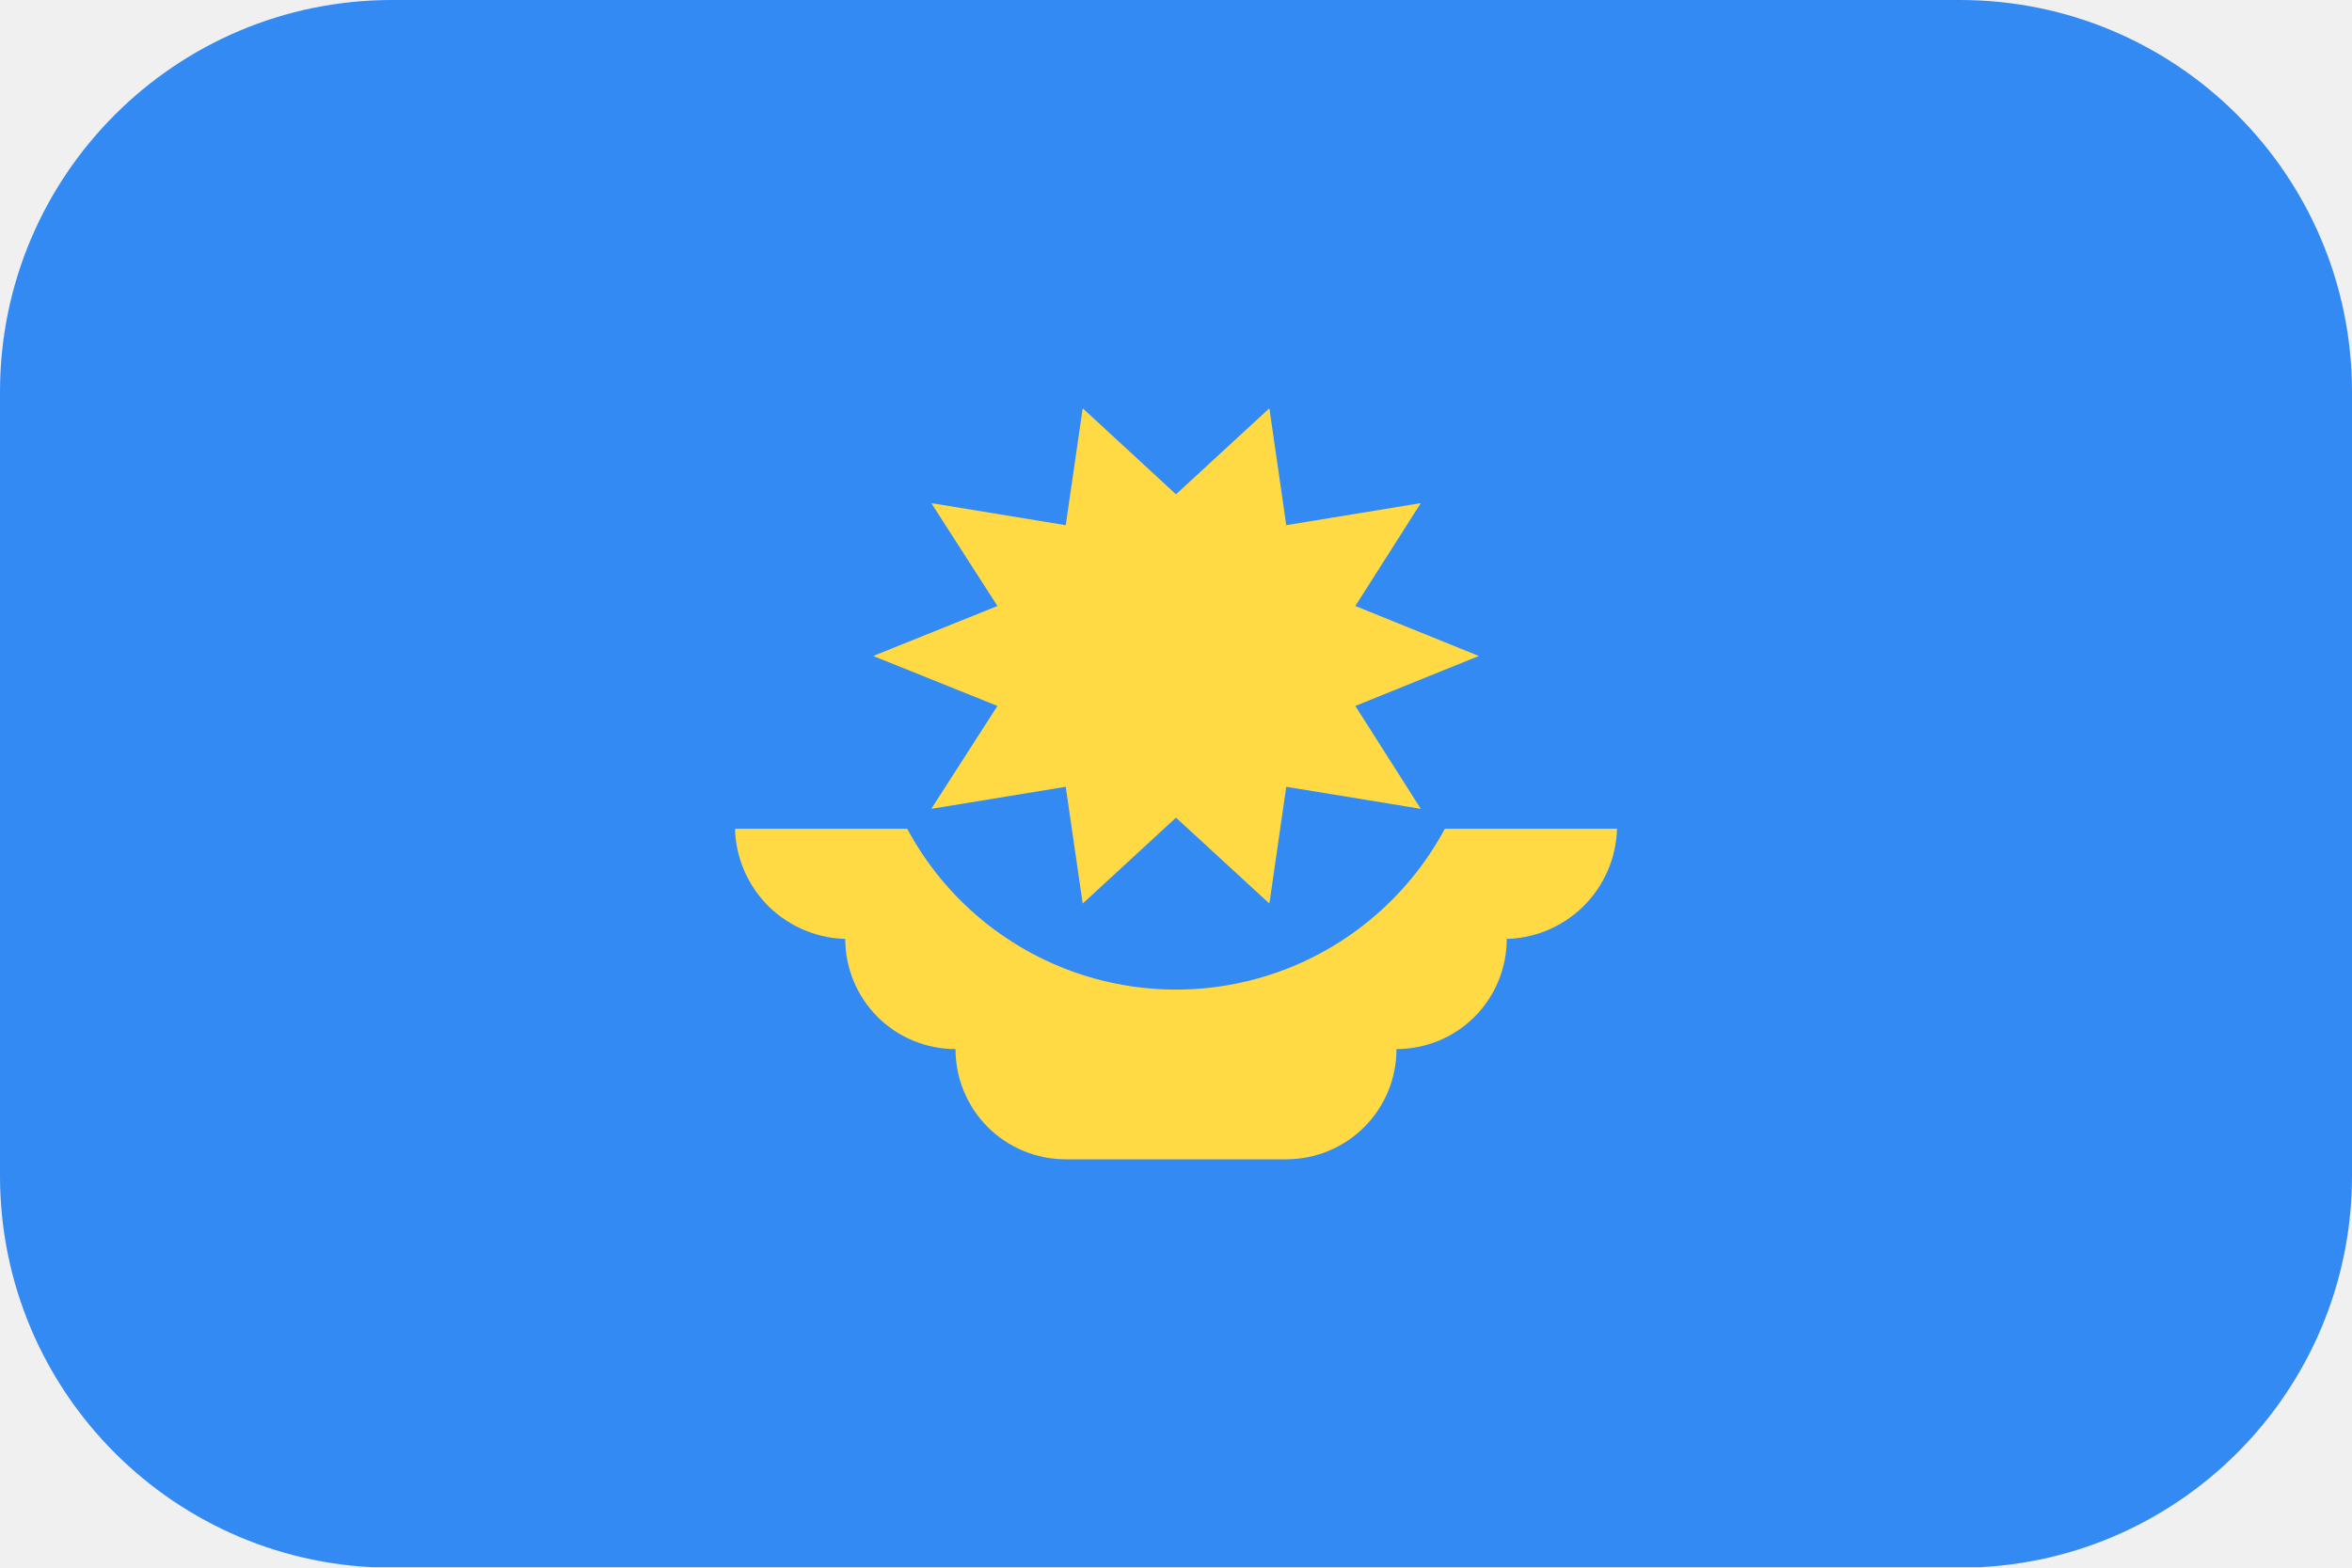
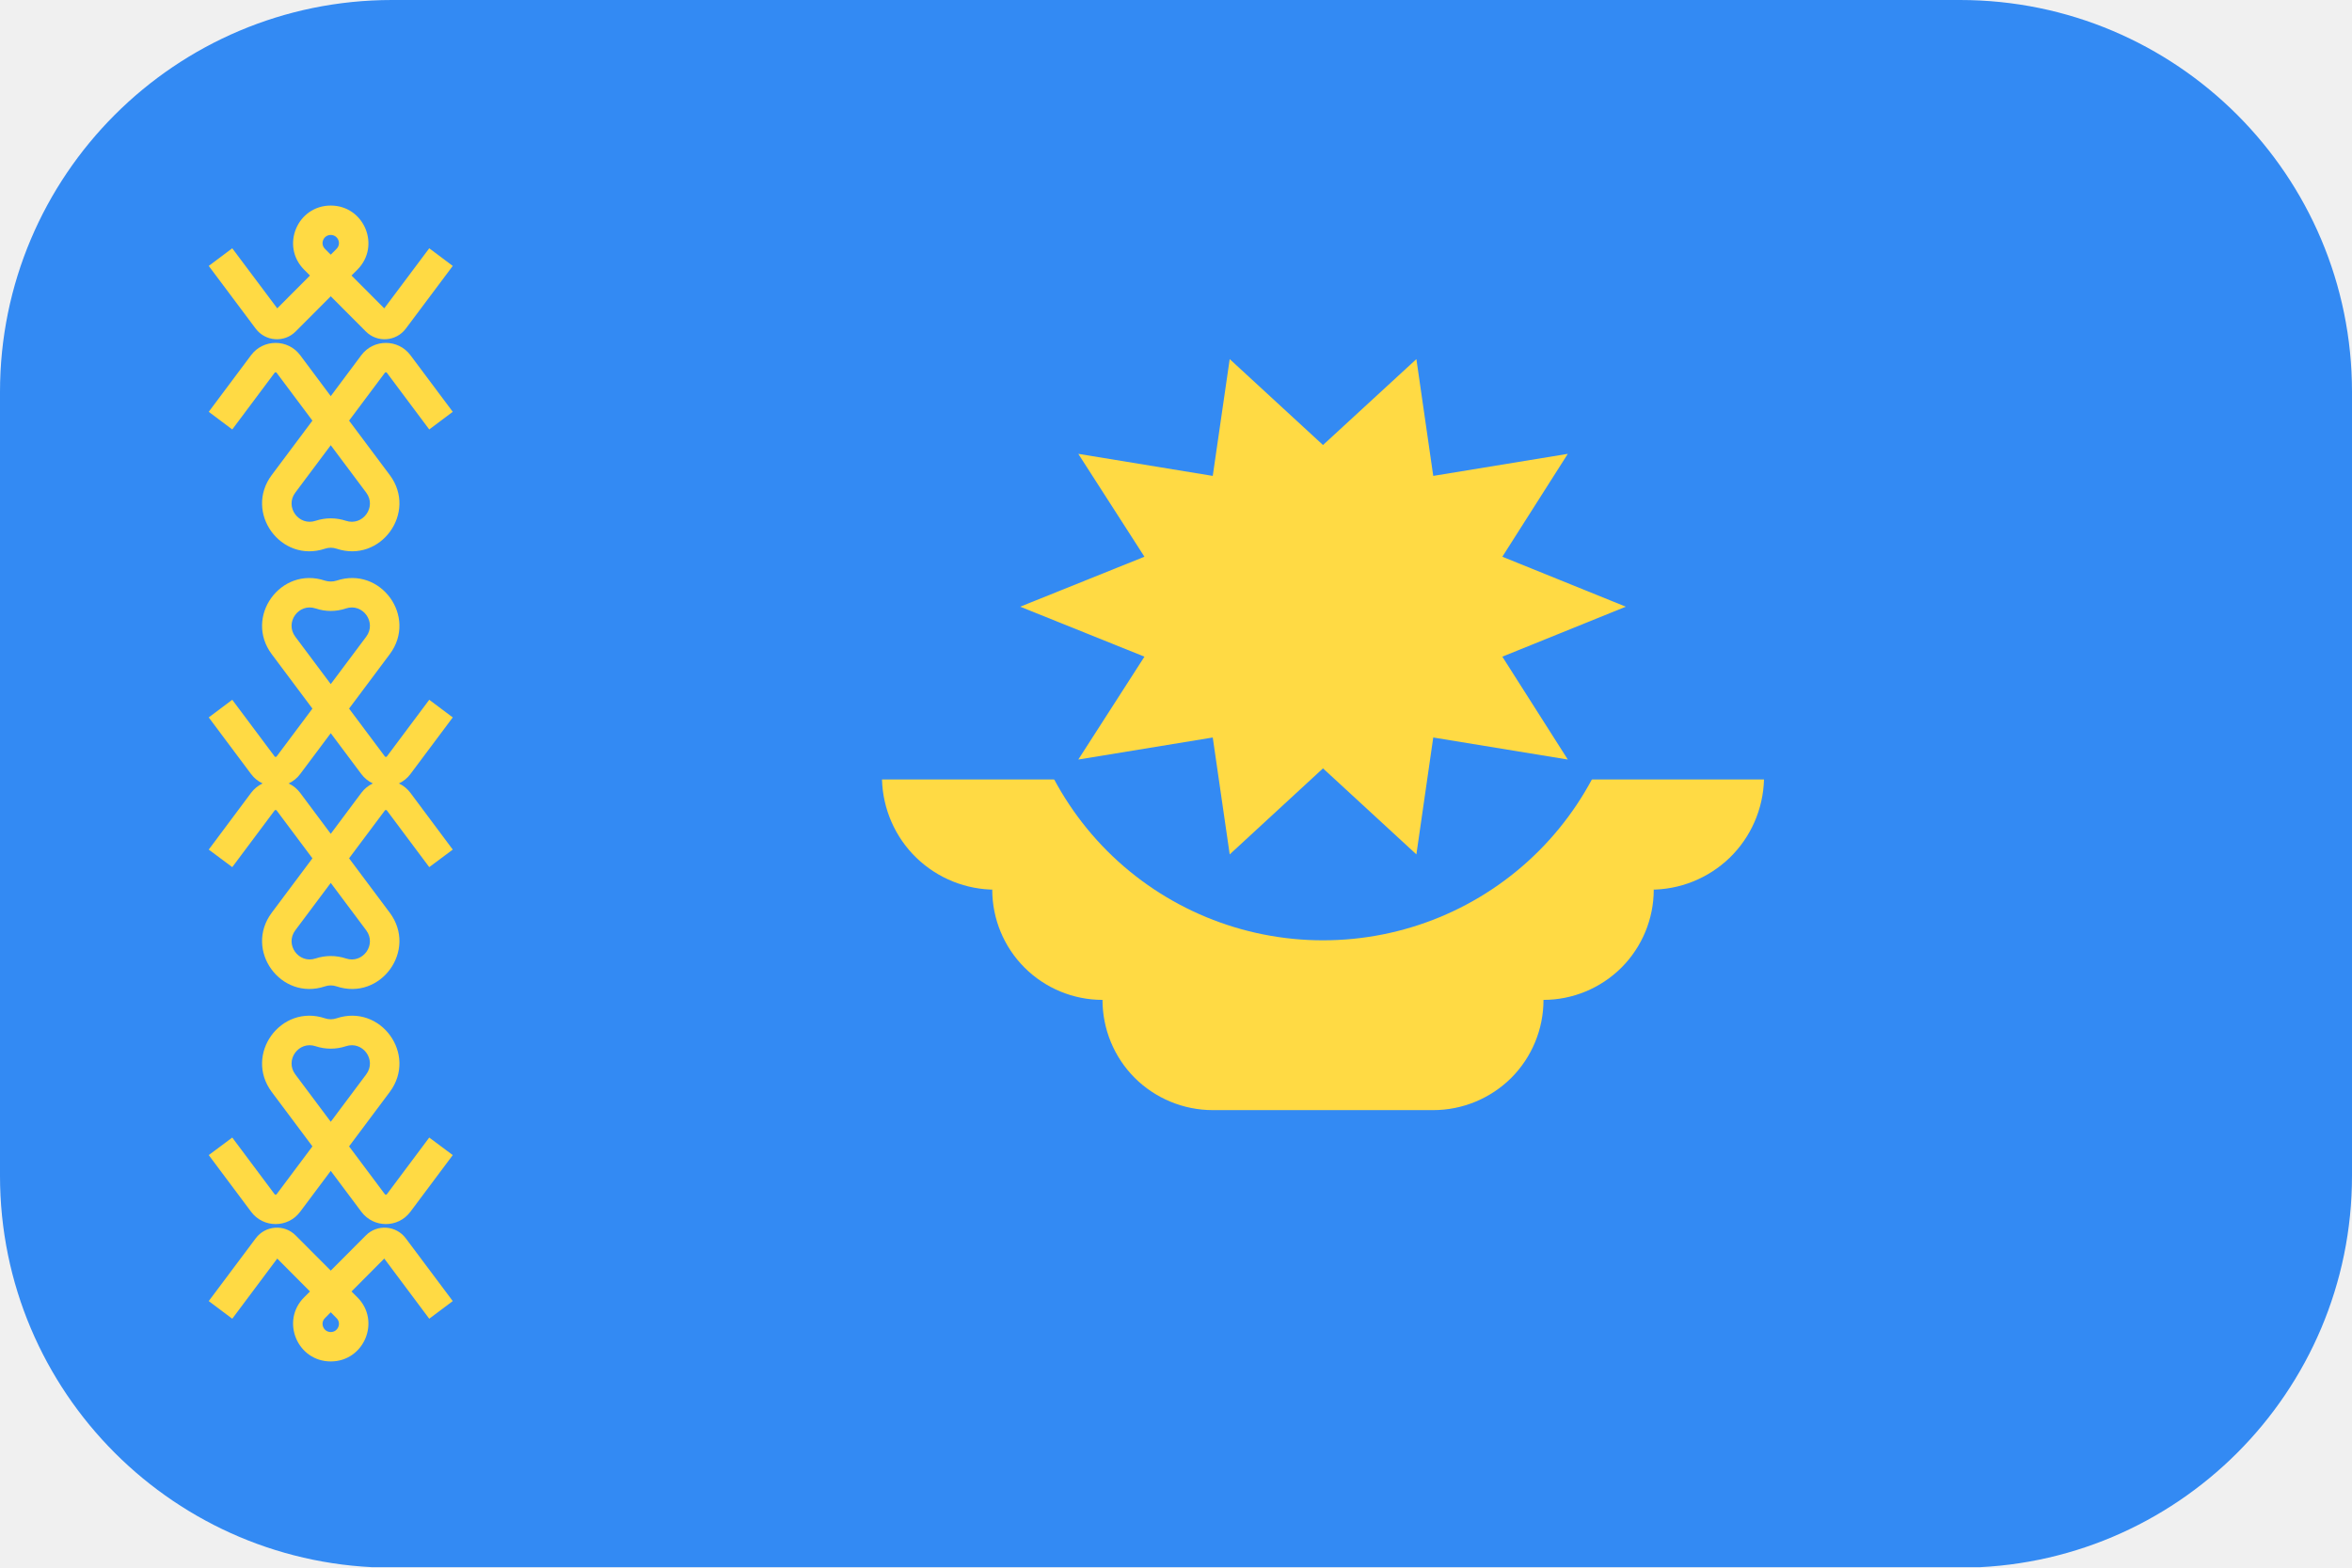
<svg xmlns="http://www.w3.org/2000/svg" width="auto" height="auto" viewBox="0 0 24 16" fill="none">
  <g id="KZ">
    <g clip-path="url(#clip0_2253_3120)">
-       <path id="Vector" d="M24 -0.003H0V15.995H24V-0.003Z" fill="#338AF3" />
-       <path id="Vector_2" d="M16.5 8.458H7.5C7.508 8.76 7.634 9.047 7.851 9.258C8.069 9.468 8.36 9.585 8.662 9.583H8.625C8.625 9.881 8.744 10.167 8.954 10.378C9.165 10.589 9.452 10.707 9.75 10.707C9.75 11.006 9.869 11.292 10.079 11.503C10.29 11.714 10.577 11.832 10.875 11.832H13.125C13.423 11.832 13.71 11.714 13.921 11.503C14.132 11.292 14.25 11.006 14.25 10.707C14.548 10.707 14.835 10.589 15.046 10.378C15.257 10.167 15.375 9.881 15.375 9.583H15.338C15.64 9.585 15.931 9.468 16.149 9.258C16.366 9.047 16.492 8.76 16.5 8.458V8.458Z" fill="#FFDA44" />
-       <path id="Vector_3" d="M15.113 6.988C15.113 7.813 14.785 8.605 14.201 9.188C13.617 9.772 12.826 10.1 12 10.1C11.175 10.1 10.383 9.772 9.799 9.188C9.216 8.605 8.888 7.813 8.888 6.988" fill="#338AF3" />
-       <path id="Vector_4" d="M15.09 6.695L13.83 7.205L14.498 8.255L13.125 8.03L12.953 9.222L12 8.345L11.048 9.222L10.875 8.03L9.503 8.255L10.178 7.205L8.91 6.695L10.178 6.185L9.503 5.135L10.875 5.36L11.048 4.167L12 5.045L12.953 4.167L13.125 5.36L14.498 5.135L13.83 6.185L15.09 6.695V6.695Z" fill="#FFDA44" />
+       <path d="M24 -0.003H0V15.995H24V-0.003Z" fill="#338AF3" />
+       <path fill-rule="evenodd" clip-rule="evenodd" d="M2.829 12.845L2.37 13.459L2.13 13.279L2.609 12.639C2.708 12.506 2.901 12.492 3.017 12.609L3.375 12.968L3.733 12.609C3.849 12.492 4.042 12.506 4.141 12.639L4.62 13.279L4.38 13.459L3.921 12.845L3.587 13.181L3.647 13.241C3.888 13.482 3.716 13.895 3.375 13.895C3.034 13.895 2.862 13.482 3.103 13.241L3.163 13.181L2.829 12.845ZM3.375 13.393L3.316 13.453C3.263 13.505 3.301 13.595 3.375 13.595C3.449 13.595 3.487 13.505 3.434 13.453L3.375 13.393Z" fill="#FFDA44" />
+       <path fill-rule="evenodd" clip-rule="evenodd" d="M2.823 12.188C2.818 12.195 2.807 12.195 2.802 12.188L2.37 11.61L2.13 11.789L2.562 12.367C2.687 12.535 2.938 12.535 3.063 12.367L3.375 11.95L3.687 12.367C3.812 12.535 4.063 12.535 4.188 12.367L4.62 11.789L4.38 11.61L3.948 12.188C3.943 12.195 3.932 12.195 3.927 12.188L3.562 11.7L3.977 11.145C4.262 10.763 3.885 10.242 3.434 10.393C3.396 10.406 3.354 10.406 3.316 10.393C2.865 10.242 2.488 10.763 2.773 11.145L3.188 11.7L2.823 12.188ZM3.375 11.449L3.013 10.965C2.904 10.819 3.048 10.62 3.221 10.678C3.321 10.711 3.429 10.711 3.529 10.678C3.702 10.62 3.846 10.819 3.737 10.965L3.375 11.449Z" fill="#FFDA44" />
+       <path fill-rule="evenodd" clip-rule="evenodd" d="M2.823 8.272C2.818 8.265 2.807 8.265 2.802 8.272L2.37 8.85L2.13 8.671L2.562 8.092C2.687 7.925 2.938 7.925 3.063 8.092L3.375 8.51L3.687 8.092C3.812 7.925 4.063 7.925 4.188 8.092L4.62 8.671L4.38 8.85L3.948 8.272C3.943 8.265 3.932 8.265 3.927 8.272L3.562 8.76L3.977 9.315C4.262 9.697 3.885 10.218 3.434 10.067C3.396 10.054 3.354 10.054 3.316 10.067C2.865 10.218 2.488 9.697 2.773 9.315L3.188 8.76L2.823 8.272ZM3.375 9.011L3.013 9.495C2.904 9.641 3.048 9.84 3.221 9.782C3.321 9.749 3.429 9.749 3.529 9.782C3.702 9.84 3.846 9.641 3.737 9.495L3.375 9.011Z" fill="#FFDA44" />
+       <path fill-rule="evenodd" clip-rule="evenodd" d="M2.829 3.147L2.37 2.534L2.13 2.714L2.609 3.354C2.708 3.486 2.901 3.5 3.017 3.383L3.375 3.024L3.733 3.383C3.849 3.5 4.042 3.486 4.141 3.354L4.62 2.714L4.38 2.534L3.921 3.147L3.587 2.812L3.647 2.752C3.888 2.51 3.716 2.098 3.375 2.098C3.034 2.098 2.862 2.51 3.103 2.752L3.163 2.812L2.829 3.147ZM3.375 2.599L3.316 2.54C3.263 2.487 3.301 2.398 3.375 2.398C3.449 2.398 3.487 2.487 3.434 2.54L3.375 2.599Z" fill="#FFDA44" />
+       <path fill-rule="evenodd" clip-rule="evenodd" d="M2.823 3.805C2.818 3.798 2.807 3.798 2.802 3.805L2.37 4.383L2.13 4.203L2.562 3.625C2.687 3.458 2.938 3.458 3.063 3.625L3.375 4.043L3.687 3.625C3.812 3.458 4.063 3.458 4.188 3.625L4.62 4.203L4.38 4.383L3.948 3.805C3.943 3.798 3.932 3.798 3.927 3.805L3.562 4.293L3.977 4.848C4.262 5.229 3.885 5.751 3.434 5.6C3.396 5.587 3.354 5.587 3.316 5.6C2.865 5.751 2.488 5.229 2.773 4.848L3.188 4.293L2.823 3.805ZM3.375 4.544L3.013 5.028C2.904 5.173 3.048 5.373 3.221 5.315C3.321 5.282 3.429 5.282 3.529 5.315C3.702 5.373 3.846 5.173 3.737 5.028L3.375 4.544Z" fill="#FFDA44" />
+       <path fill-rule="evenodd" clip-rule="evenodd" d="M2.823 7.72C2.818 7.727 2.807 7.727 2.802 7.72L2.37 7.142L2.13 7.322L2.562 7.9C2.687 8.067 2.938 8.067 3.063 7.9L3.375 7.483L3.687 7.9C3.812 8.067 4.063 8.067 4.188 7.9L4.62 7.322L4.38 7.142L3.948 7.72C3.943 7.727 3.932 7.727 3.927 7.72L3.562 7.232L3.977 6.677C4.262 6.296 3.885 5.775 3.434 5.926C3.396 5.938 3.354 5.938 3.316 5.926C2.865 5.775 2.488 6.296 2.773 6.677L3.188 7.232L2.823 7.72ZM3.375 6.982L3.013 6.498C2.904 6.352 3.048 6.152 3.221 6.21C3.321 6.244 3.429 6.244 3.529 6.21C3.702 6.152 3.846 6.352 3.737 6.498L3.375 6.982Z" fill="#FFDA44" />
+       <path d="M18 7.955H9C9.008 8.257 9.134 8.545 9.351 8.755C9.569 8.965 9.86 9.082 10.162 9.08H10.125C10.125 9.378 10.243 9.664 10.454 9.875C10.665 10.086 10.952 10.205 11.25 10.205C11.25 10.503 11.368 10.79 11.579 11.001C11.79 11.211 12.077 11.33 12.375 11.33H14.625C14.923 11.33 15.21 11.211 15.421 11.001C15.632 10.79 15.75 10.503 15.75 10.205C16.048 10.205 16.334 10.086 16.546 9.875C16.756 9.664 16.875 9.378 16.875 9.08H16.837C17.14 9.082 17.431 8.965 17.649 8.755C17.866 8.545 17.992 8.257 18 7.955Z" fill="#FFDA44" />
+       <path d="M16.613 6.485C16.613 7.31 16.285 8.102 15.701 8.686C15.117 9.27 14.326 9.597 13.5 9.597C12.675 9.597 11.883 9.27 11.299 8.686C10.716 8.102 10.388 7.31 10.388 6.485" fill="#338AF3" />
+       <path d="M16.59 6.192L15.33 6.702L15.998 7.752L14.625 7.527L14.453 8.72L13.5 7.842L12.548 8.72L12.375 7.527L11.003 7.752L11.678 6.702L10.41 6.192L11.678 5.682L11.003 4.632L12.375 4.857L12.548 3.665L13.5 4.542L14.453 3.665L14.625 4.857L15.998 4.632L15.33 5.682L16.59 6.192Z" fill="#FFDA44" />
    </g>
  </g>
  <defs>
    <clipPath id="clip0_2253_3120">
      <rect width="24" height="16" rx="4" fill="white" />
    </clipPath>
  </defs>
</svg>
